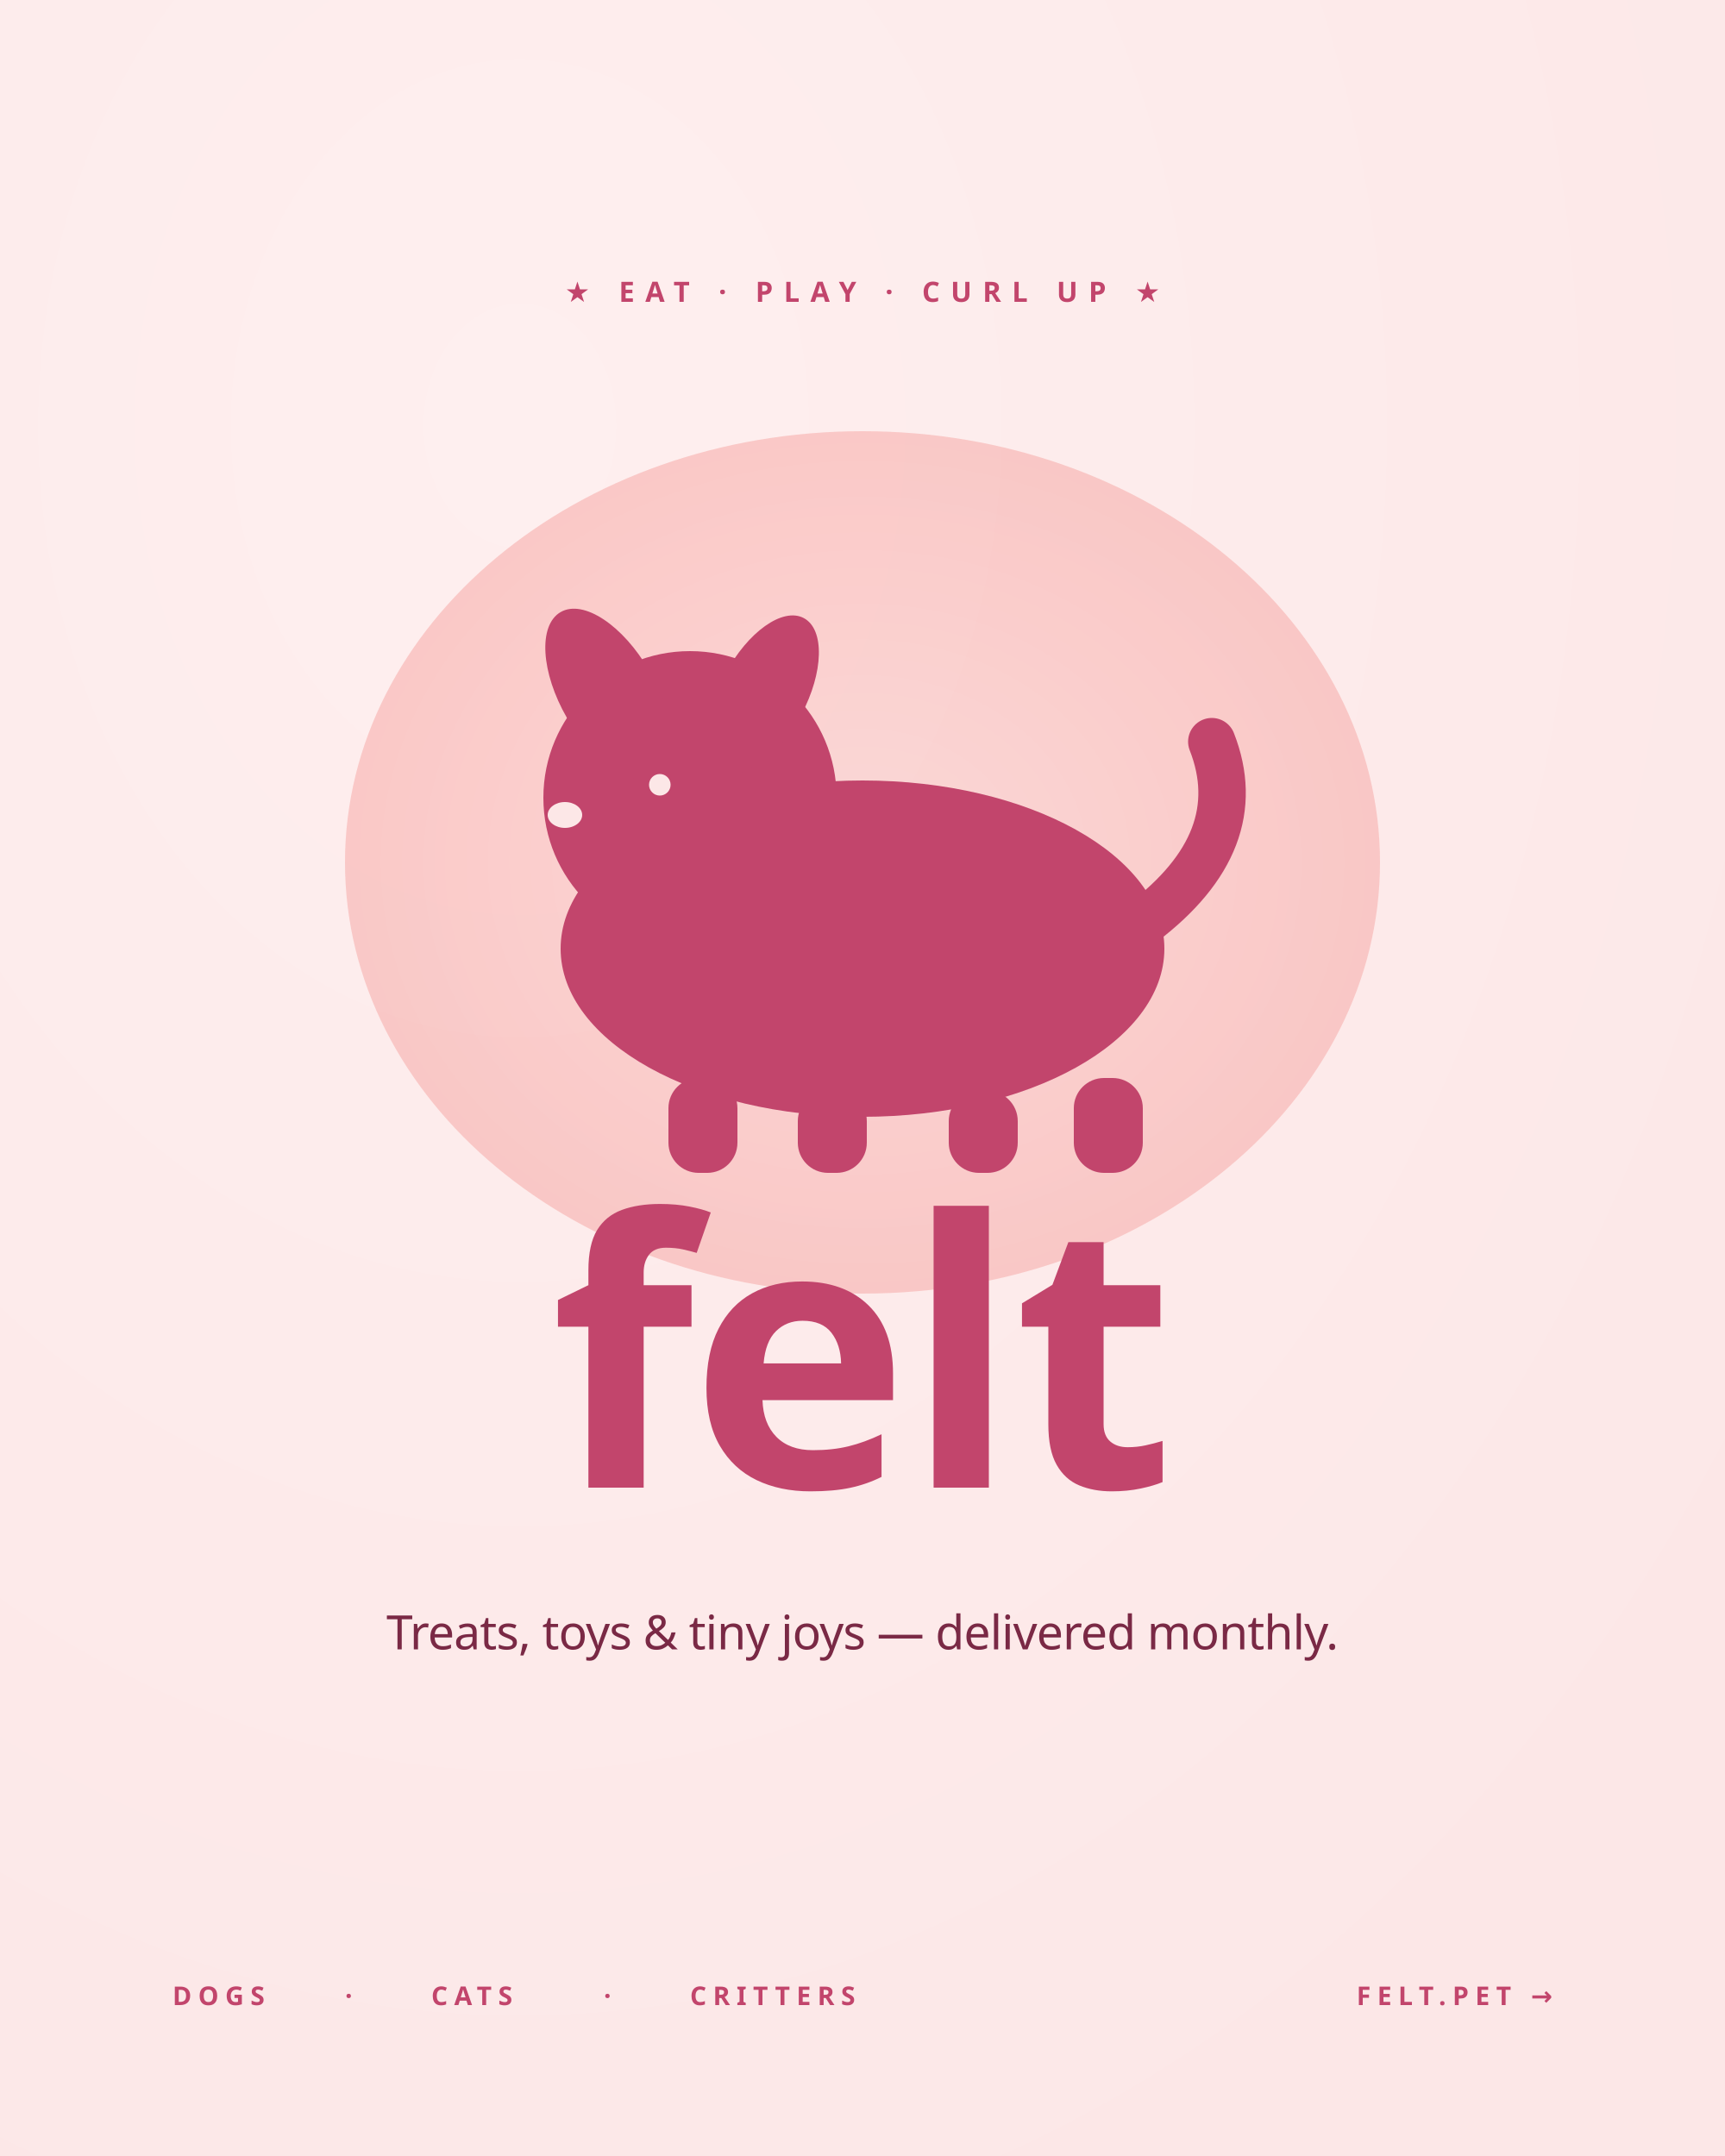
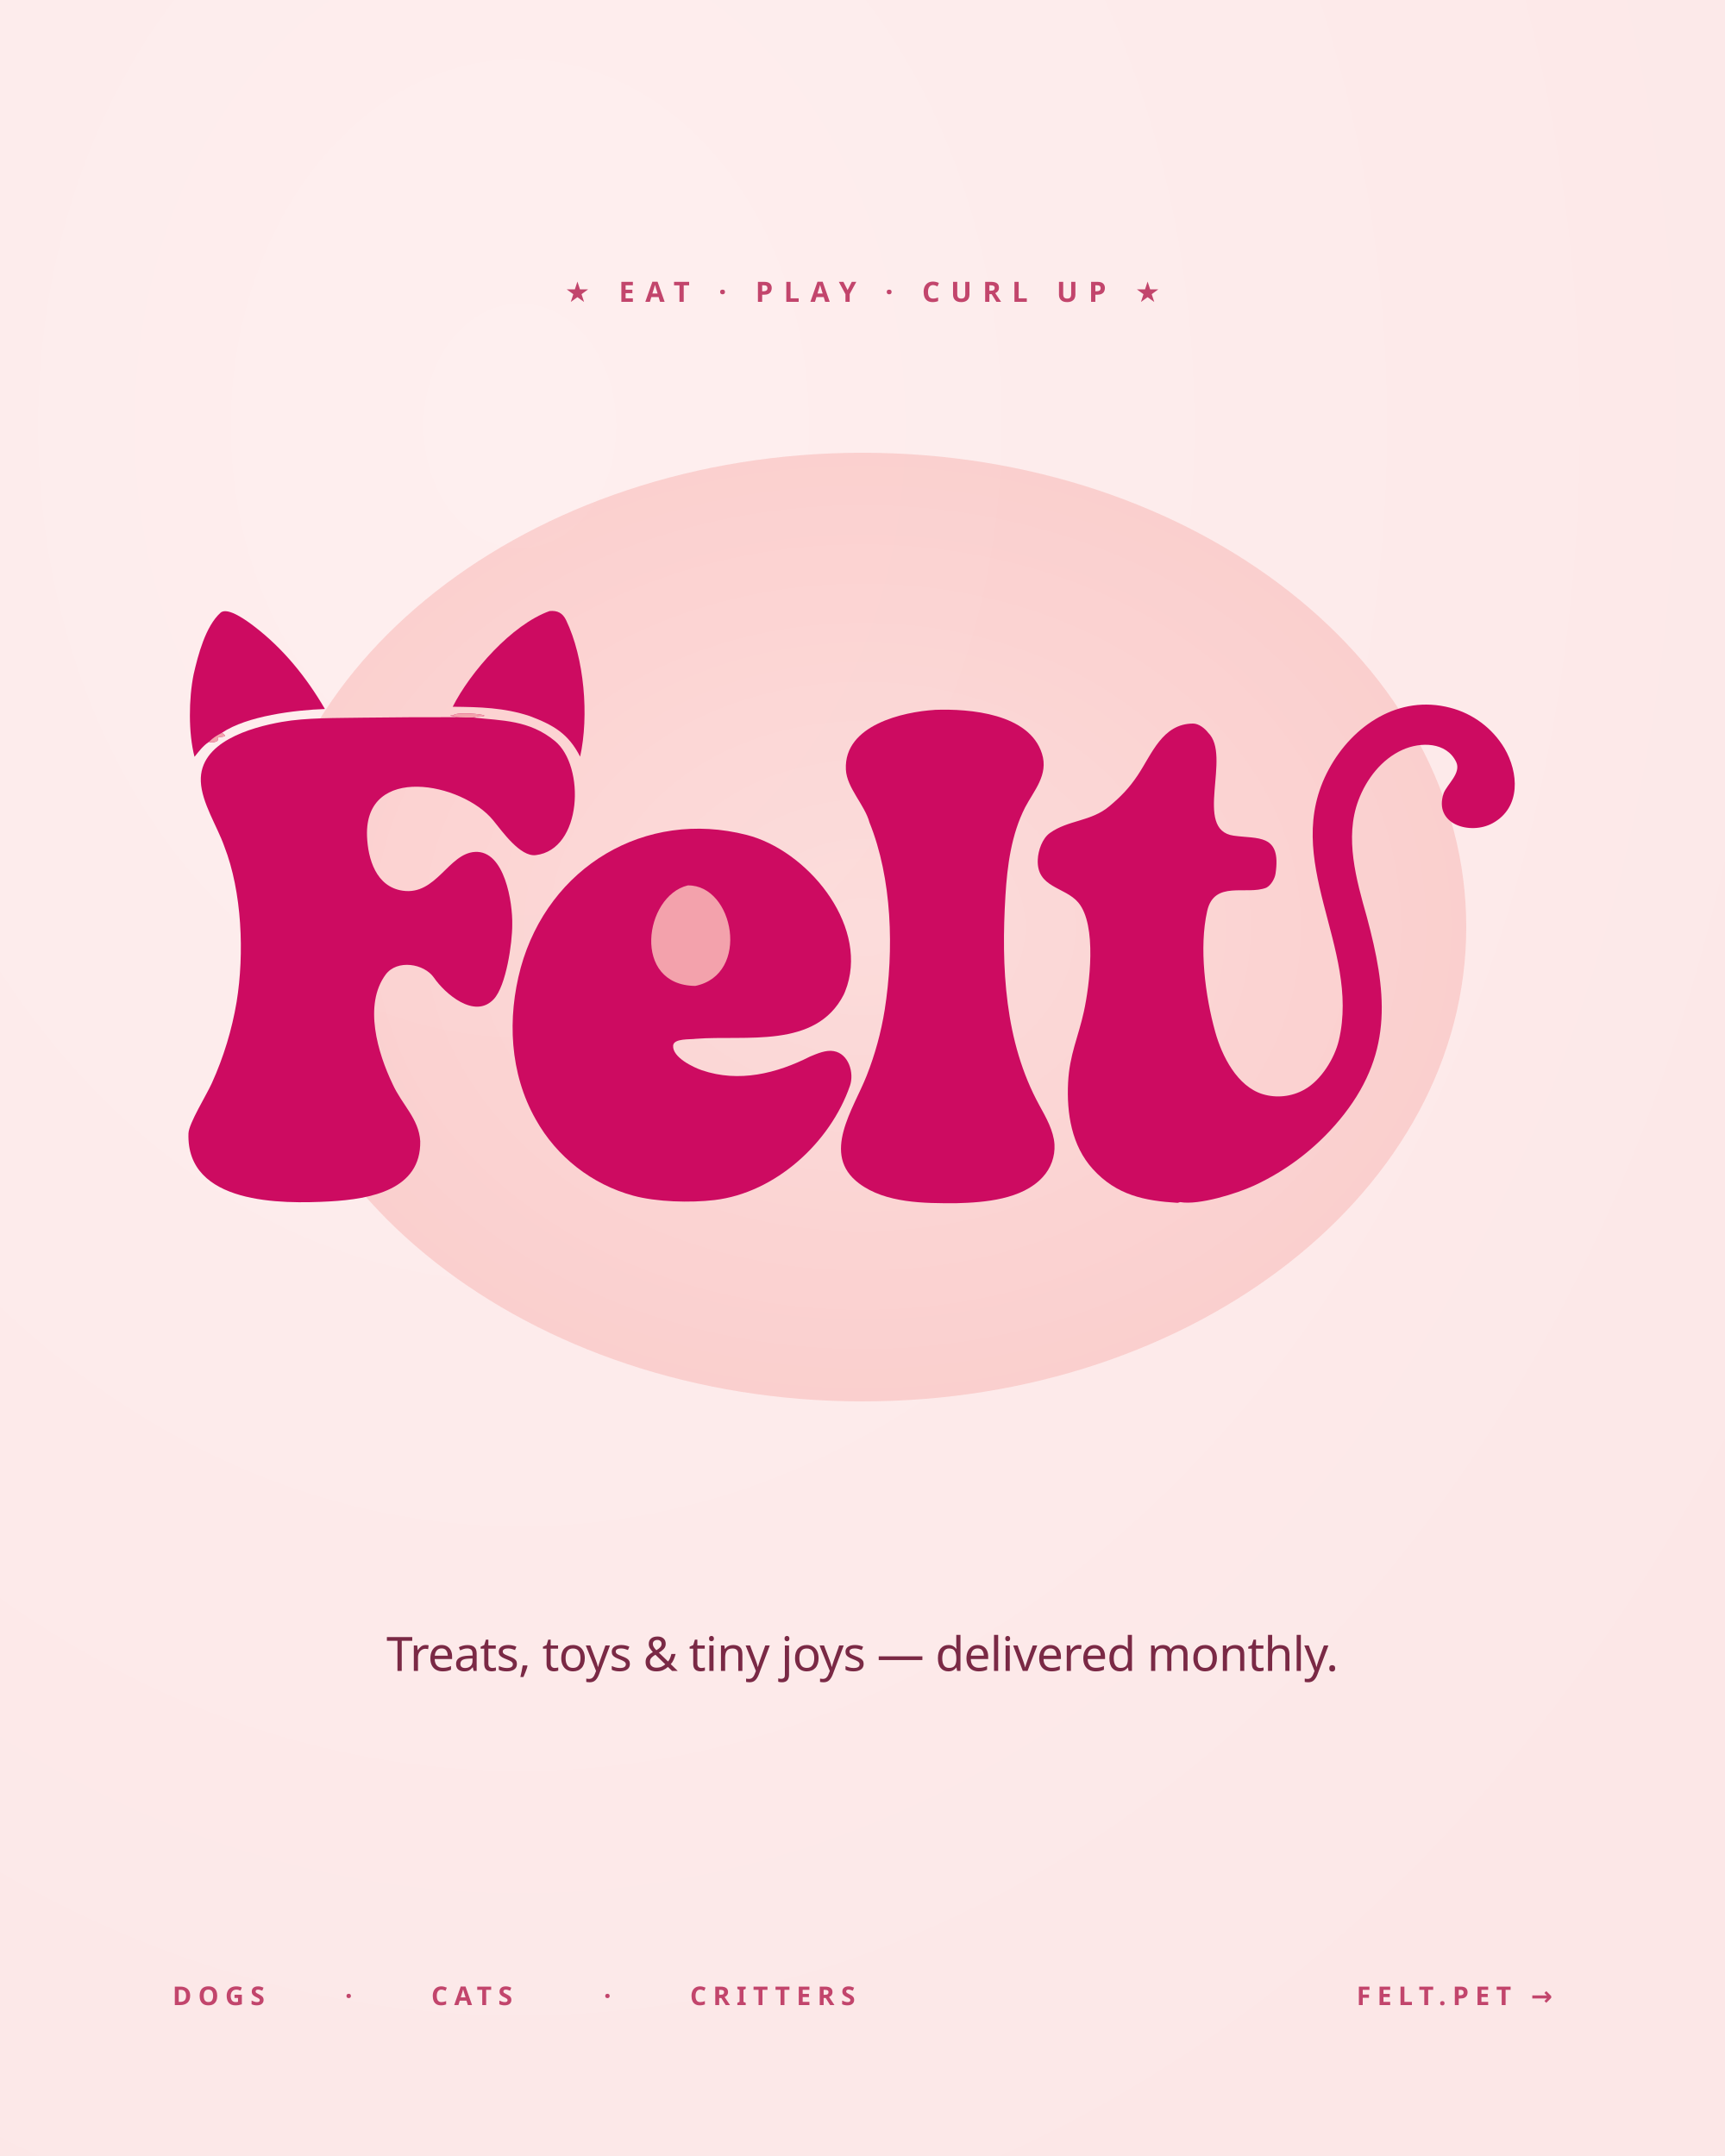
- <svg xmlns="http://www.w3.org/2000/svg" viewBox="0 0 800 1000" preserveAspectRatio="xMidYMid slice" role="img" aria-label="Felt — phantom brand mock">
+ <svg xmlns="http://www.w3.org/2000/svg" viewBox="0 0 800 1000" preserveAspectRatio="xMidYMid slice" role="img" aria-label="Felt — concept brand vignette with official wordmark">
  <defs>
    <radialGradient id="ft-bg" cx="30%" cy="20%" r="90%">
      <stop offset="0%" stop-color="#FEEFEF" />
      <stop offset="100%" stop-color="#FCE7E7" />
    </radialGradient>
    <radialGradient id="ft-blob" cx="50%" cy="50%" r="50%">
      <stop offset="0%" stop-color="#FBD0CE" />
      <stop offset="100%" stop-color="#F8B8B6" />
    </radialGradient>
  </defs>
  <rect width="800" height="1000" fill="url(#ft-bg)" />
-   <ellipse cx="400" cy="400" rx="240" ry="200" fill="url(#ft-blob)" opacity="0.7" />
+   <ellipse cx="400" cy="430" rx="280" ry="220" fill="url(#ft-blob)" opacity="0.55" />
  <g transform="translate(400,140)">
    <text text-anchor="middle" font-family="'Quicksand','Avenir','Trebuchet MS',sans-serif" font-size="13" letter-spacing="5" fill="#C2456C" font-weight="700">★  EAT · PLAY · CURL UP  ★</text>
  </g>
-   <g transform="translate(400,400)" fill="#C2456C">
-     <ellipse cx="0" cy="40" rx="140" ry="78" />
-     <circle cx="-80" cy="-30" r="68" />
-     <ellipse cx="-118" cy="-78" rx="22" ry="44" transform="rotate(-30 -118 -78)" />
-     <ellipse cx="-46" cy="-78" rx="20" ry="40" transform="rotate(28 -46 -78)" />
-     <rect x="-90" y="100" width="32" height="44" rx="14" />
-     <rect x="-30" y="106" width="32" height="38" rx="14" />
-     <rect x="40" y="106" width="32" height="38" rx="14" />
-     <rect x="98" y="100" width="32" height="44" rx="14" />
-     <path d="M130,28 Q 180,-10 162,-56" stroke="#C2456C" stroke-width="22" stroke-linecap="round" fill="none" />
-     <circle cx="-94" cy="-36" r="5" fill="#FCE7E7" />
-     <ellipse cx="-138" cy="-22" rx="8" ry="6" fill="#FCE7E7" />
+   <g transform="translate(-86.9,-32.9) scale(0.448)">
+     <path d="M 666.669 815.942 C 662.575 814.52 663.493 815.087 660.136 814.455 L 660.212 814.257 C 661.231 813.867 662.319 814.41 663.343 813.966 C 666.164 810.338 694.8 812.631 695.384 814.41 C 694.995 815.17 692.428 814.751 692 814.73 C 689.094 814.589 686.283 815.655 683.482 816.267 C 713.926 819.691 741.677 818.67 768.379 840.589 C 800.105 866.632 796.821 953.089 748.537 958.773 C 732.597 960.649 714.279 934.753 704.495 922.722 C 672.661 883.575 571.32 863.662 573.905 939.044 C 574.835 962.685 583.243 991.637 610.957 995.61 C 645.621 1000.58 658.081 957.119 685.608 955.434 C 716.574 953.54 724.761 1008.48 724.253 1030.6 C 724.377 1049.4 717.989 1094.16 705.08 1107.92 C 685.272 1129.04 654.478 1102.04 643.295 1085.78 C 632.954 1070.74 604.893 1066.58 593.22 1082.41 C 570.042 1113.84 585.091 1163.78 600.346 1195.67 C 610.039 1217.18 627.557 1231.48 629.004 1254.9 C 629.918 1305.21 577.699 1314.91 535.447 1317.27 C 485.397 1320.06 386.646 1320.6 389.068 1246.9 C 389.412 1236.41 407.675 1207.4 413.392 1194.57 C 425.482 1167.81 434.068 1139.6 438.936 1110.64 C 447.014 1060.86 444.554 996.856 426.182 949.713 C 418.836 928.844 402.764 904.538 401.859 882.436 C 400.19 841.679 453.539 826.554 485.683 820.853 C 511.151 816.336 542.331 816.928 569.763 816.44 C 602.063 816.044 634.366 815.878 666.669 815.942 z" fill="rgb(205,11,97)" />
+     <path d="M 666.669 815.942 C 662.575 814.52 663.493 815.087 660.136 814.455 L 660.212 814.257 C 661.231 813.867 662.319 814.41 663.343 813.966 C 666.164 810.338 694.8 812.631 695.384 814.41 C 694.995 815.17 692.428 814.751 692 814.73 C 689.094 814.589 686.283 815.655 683.482 816.267 C 680.321 816.399 669.712 816.255 666.669 815.942 z" fill="rgb(243,162,172)" />
+     <path d="M 1413.06 1318.77 C 1378.82 1316.69 1349.83 1310.86 1325.29 1283.83 C 1303.26 1259.55 1298.09 1225.98 1299.65 1194.34 C 1301.08 1165.45 1310.25 1147 1315.98 1120.83 C 1321.93 1093.67 1329.87 1031.1 1310.15 1007.77 C 1296.36 991.438 1266.91 992.697 1268.27 963.414 C 1268.71 953.836 1272.92 941.549 1280.76 935.906 C 1299.9 922.197 1323.44 924.09 1342.29 908.222 C 1354.22 898.183 1362.6 889.711 1371.72 876.089 C 1386.4 854.15 1397.24 822.715 1428.97 822.536 C 1434.98 822.502 1441.37 827.68 1444.59 831.957 C 1469.36 855.819 1428.86 932.536 1470.99 938.611 C 1495.95 942.213 1520.74 936.181 1514.39 978.038 C 1513.62 983.14 1509.75 989.943 1504.88 992.499 C 1484.3 1000.56 1450.94 984.297 1443.65 1016.64 C 1435.11 1054.54 1441.56 1104.29 1451.97 1141.78 C 1458.92 1166.8 1474.69 1198.13 1501.08 1206.23 C 1515.49 1210.57 1531.04 1208.88 1544.19 1201.55 C 1561.4 1192.09 1575.56 1169.18 1579.96 1150.47 C 1602.69 1053.89 1518.48 964.085 1569.64 869.713 C 1594.34 824.142 1642.29 792.383 1695.1 806.153 C 1718.67 812.187 1738.91 827.288 1751.39 848.168 C 1766.01 873.129 1768.78 909.304 1739.27 925.632 C 1716.03 938.493 1677.49 926.876 1688.46 894.643 C 1692.1 885.289 1706.96 873.708 1701.35 862.196 C 1691.24 841.459 1664.63 841.34 1645.97 849.68 C 1624.2 859.411 1608.41 880.022 1600.18 902.051 C 1585.65 940.92 1598.08 984.445 1608.88 1022.62 C 1629.2 1098.46 1636.76 1160.89 1585.52 1226.84 C 1560.78 1258.55 1528.85 1283.9 1492.36 1300.81 C 1474.53 1309.12 1434.93 1321.45 1415.7 1317.99 L 1413.06 1318.77 z" fill="rgb(205,11,97)" />
+     <path d="M 1067.27 1103.46 C 1038.3 1159.71 965.986 1144.89 914.243 1148.93 C 908.729 1149.8 891.345 1148.25 890.802 1155.98 C 889.953 1168.09 911.464 1178.39 920.601 1181.5 C 958.765 1194.5 997.805 1184.91 1032.6 1167.26 C 1040 1164.22 1049.14 1160.19 1057.09 1161.68 C 1072.58 1164.39 1078.43 1184.3 1073.85 1197.53 C 1053.46 1256.46 996.659 1308.4 933.625 1315.87 C 908.516 1318.84 873.634 1317.88 849.545 1311.34 C 806.665 1299.65 770.286 1271.21 748.588 1232.42 C 721.513 1184.6 718.919 1127.51 733.072 1075.15 C 761.993 970.8 861.592 910.885 967.003 937.857 C 1028.9 953.693 1091.36 1028.57 1071.05 1093.68 C 1070.04 1096.48 1068.57 1100.99 1067.27 1103.46 z" fill="rgb(205,11,97)" />
+     <path d="M 905.959 990.111 C 953.914 989.424 971.219 1082.43 913.739 1094.17 C 847.744 1093.58 860.709 1001.06 905.959 990.111 z" fill="rgb(243,162,172)" />
+     <path d="M 1161.28 808.425 C 1161.44 808.403 1161.61 808.38 1161.77 808.358 C 1198.01 807.006 1259.49 812.236 1272.63 853.731 C 1279.58 875.686 1264.24 891.992 1255.18 909.305 C 1240.91 937.341 1236.66 969.735 1234.79 1000.84 C 1230.38 1074.31 1233.75 1151.82 1269.93 1217.81 C 1276.76 1230.26 1284.63 1243.94 1285.57 1258.27 C 1286.28 1270.8 1281.83 1283.08 1273.26 1292.25 C 1252.08 1315.34 1213.08 1318.4 1183.87 1319.15 C 1150.91 1319.28 1110.67 1319.23 1083.24 1298.63 C 1043.4 1268.71 1077.61 1221.61 1091.17 1187.04 C 1099.83 1165.07 1106.08 1142.23 1109.82 1118.92 C 1119.53 1057.32 1117.57 983.095 1094.06 924.985 C 1089.13 906.571 1070.54 889.215 1069.63 870.137 C 1067.42 823.678 1129.93 810.379 1161.28 808.425 z" fill="rgb(205,11,97)" />
+     <path d="M 395.339 856.969 C 388.918 832.469 389.303 796.789 394.419 771.563 C 399.015 751.55 406.722 721.874 422.233 707.831 C 429.661 701.106 450.77 717.086 456.988 721.834 C 487.311 744.995 511.217 774.634 530.33 807.477 C 499.54 808.541 449.402 814.62 423.719 832.142 C 432.944 838.539 417.835 834.373 419.409 838.594 C 420.62 841.841 412.208 842.624 410.262 841.533 C 404.104 845.588 399.931 851.274 395.339 856.969 z" fill="rgb(205,11,97)" />
+     <path d="M 410.262 841.533 C 414.488 837.205 418.448 834.837 423.719 832.142 C 432.944 838.539 417.835 834.373 419.409 838.594 C 420.62 841.841 412.208 842.624 410.262 841.533 z" fill="rgb(243,162,172)" />
+     <path d="M 762.832 706.089 C 770.783 705.23 776.368 707.972 779.948 715.395 C 799.014 754.941 803.797 814.697 794.536 856.835 C 782.287 832.91 767.085 824.182 742.457 814.827 C 715.786 805.966 690.274 805.438 662.624 805.141 C 680.927 768.972 723.69 720.125 762.832 706.089 z" fill="rgb(205,11,97)" />
  </g>
-   <text x="400" y="690" text-anchor="middle" font-family="'Quicksand','Nunito','Avenir Rounded',sans-serif" font-size="172" font-weight="700" letter-spacing="-2" fill="#C2456C">felt</text>
-   <text x="400" y="765" text-anchor="middle" font-family="'Quicksand','Avenir',sans-serif" font-size="22" font-weight="500" fill="#7A2945" letter-spacing="-0.3">Treats, toys &amp; tiny joys — delivered monthly.</text>
+   <text x="400" y="775" text-anchor="middle" font-family="'Quicksand','Avenir',sans-serif" font-size="22" font-weight="500" fill="#7A2945" letter-spacing="-0.3">Treats, toys &amp; tiny joys — delivered monthly.</text>
  <g font-family="'Quicksand','Avenir',sans-serif" font-size="12" font-weight="700" letter-spacing="3" fill="#C2456C">
    <text x="80" y="930">DOGS</text>
    <text x="160" y="930">·</text>
    <text x="200" y="930">CATS</text>
    <text x="280" y="930">·</text>
    <text x="320" y="930">CRITTERS</text>
    <text x="720" y="930" text-anchor="end">FELT.PET →</text>
  </g>
</svg>
